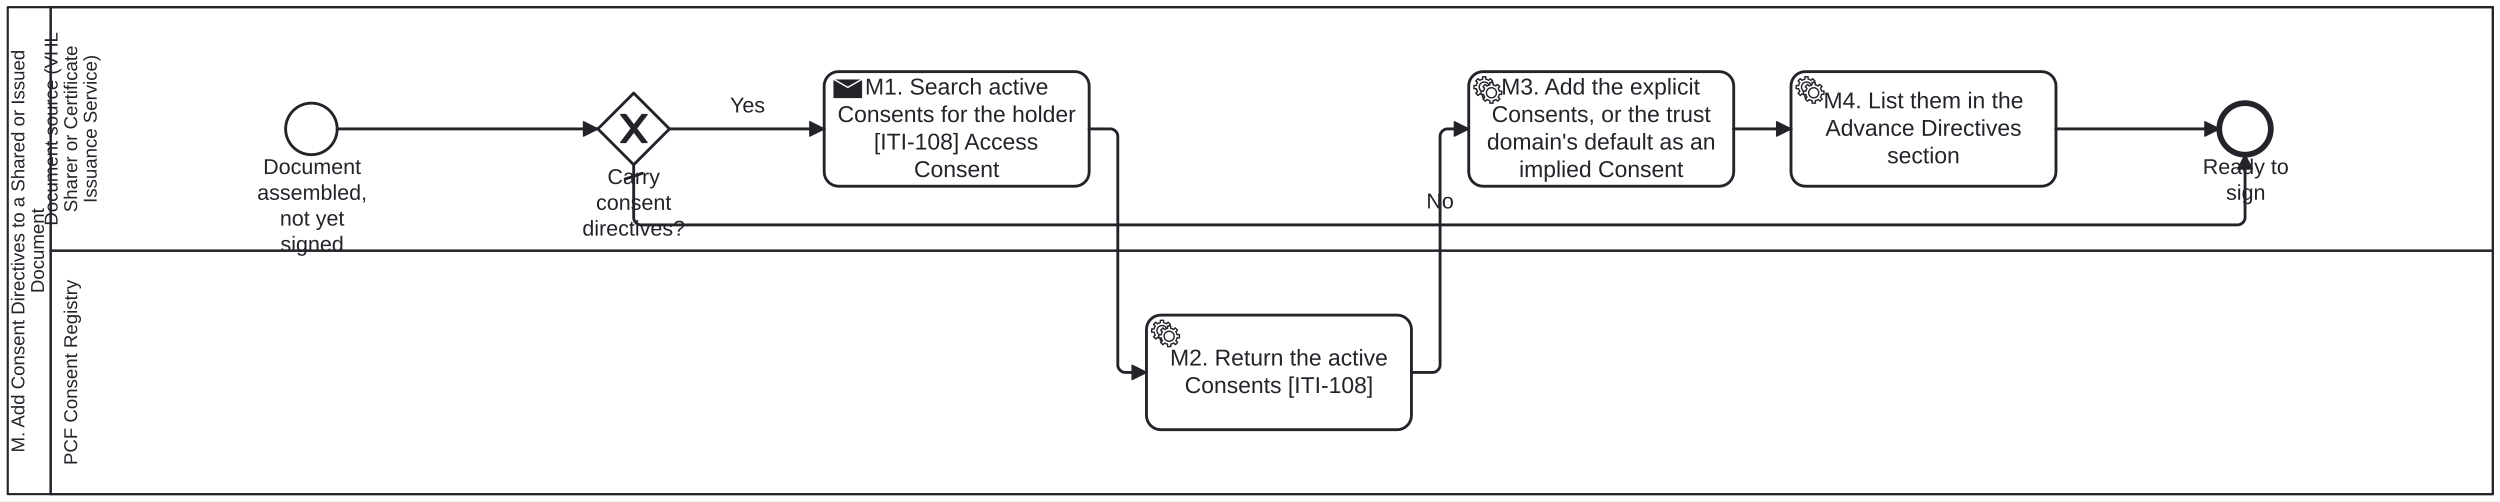
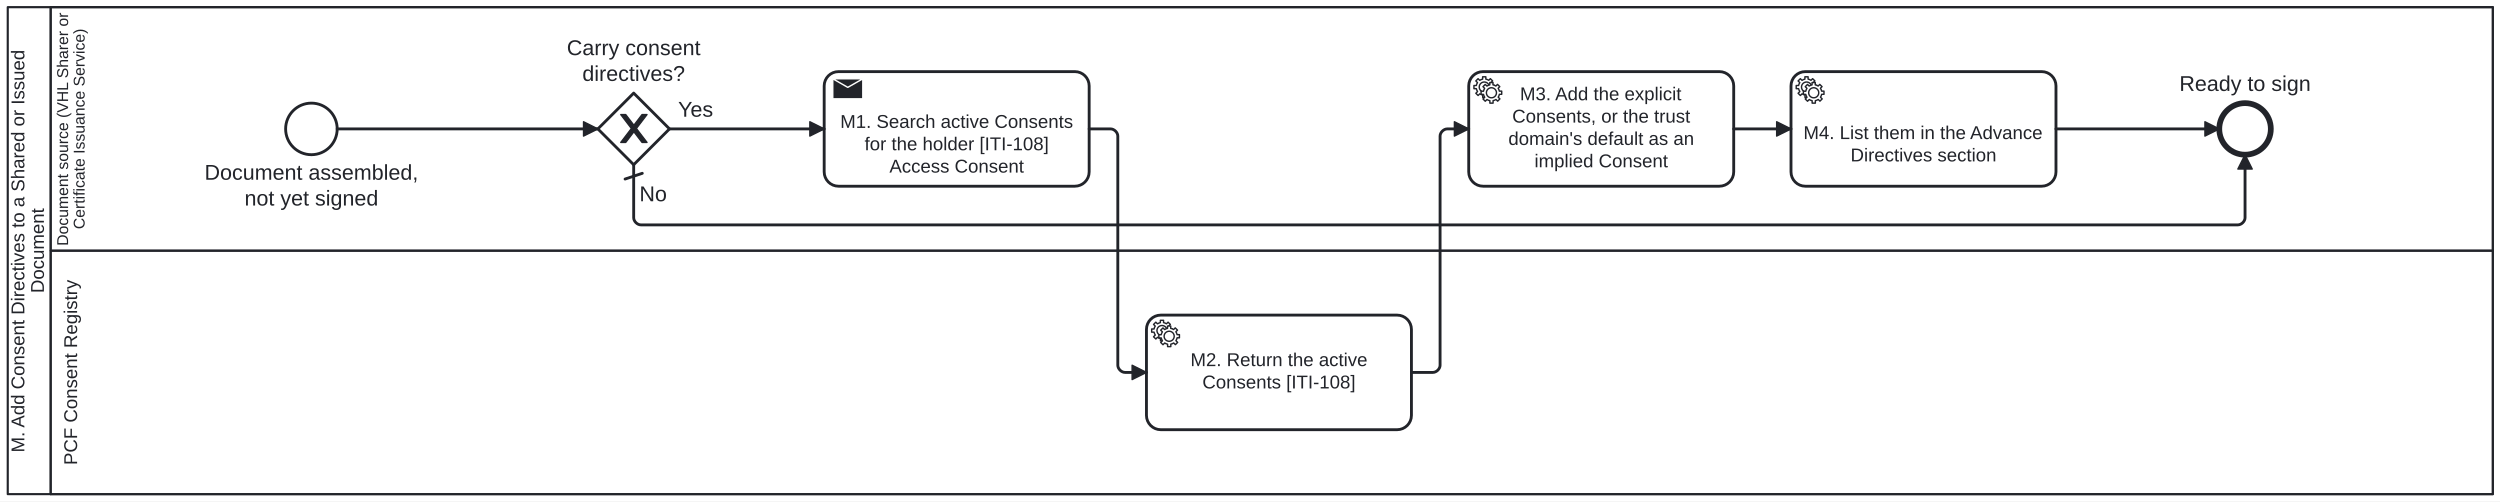
<svg xmlns="http://www.w3.org/2000/svg" width="100%" style="max-width:100%;height:auto" viewBox="114.588 55 1745.412 350" version="1.1">
  <rect x="114.588" y="55" width="1745.412" height="350" fill="#ffffff" />
  <g class="djs-group">
    <g class="djs-element djs-shape" data-element-id="PHW.M.Participant" style="display: block;" transform="matrix(1 0 0 1 120 60)">
      <g class="djs-visual">
        <rect x="0" y="0" width="1735" height="340" rx="0" ry="0" style="stroke-linecap: round; stroke-linejoin: round; stroke: rgb(34, 36, 42); stroke-width: 1.5px; fill: white; fill-opacity: 0.95;" />
        <path style="fill: none; stroke-linecap: round; stroke-linejoin: round; stroke: rgb(34, 36, 42); stroke-width: 1.5px;" d="M30,0L30,340" />
        <text lineHeight="1.05" class="djs-label" transform="matrix(-1.83697e-16 -1 1 -1.83697e-16 0 340)" style="font-family: Arial, sans-serif; font-size: 13px; font-weight: normal; fill: rgb(34, 36, 42);">
-           <tspan x="29.098" y="11.588">M. Add Consent Directives to a Shared or Issued </tspan>
+           <tspan x="29.098" y="11.588">M. Add Consent Directives to a Shared or Issued</tspan>
          <tspan x="140.375" y="25.238">Document</tspan>
        </text>
      </g>
      <rect class="djs-hit djs-hit-all" x="0" y="0" width="1735" height="340" style="fill: none; stroke-opacity: 0; stroke: white; stroke-width: 15px;" />
    </g>
    <g class="djs-children">
      <g class="djs-group">
        <g class="djs-element djs-shape" data-element-id="PHW.Lane.ConsentRegistry" style="display: block;" transform="matrix(1 0 0 1 150 230)">
          <g class="djs-visual">
            <rect x="0" y="0" width="1705" height="170" rx="0" ry="0" style="stroke-linecap: round; stroke-linejoin: round; stroke: rgb(34, 36, 42); stroke-width: 1.5px; fill: white; fill-opacity: 0.25;" />
            <text lineHeight="1.05" class="djs-label" transform="matrix(-1.83697e-16 -1 1 -1.83697e-16 0 170)" style="font-family: Arial, sans-serif; font-size: 13px; font-weight: normal; fill: rgb(34, 36, 42);">
              <tspan x="20.34" y="18.413">PCF Consent Registry</tspan>
            </text>
          </g>
          <rect class="djs-hit djs-hit-all" x="0" y="0" width="1705" height="170" style="fill: none; stroke-opacity: 0; stroke: white; stroke-width: 15px;" />
        </g>
      </g>
      <g class="djs-group">
        <g class="djs-element djs-shape" data-element-id="PHW.Lane.DocumentSource" style="display: block;" transform="matrix(1 0 0 1 150 60)">
          <g class="djs-visual">
            <rect x="0" y="0" width="1705" height="170" rx="0" ry="0" style="stroke-linecap: round; stroke-linejoin: round; stroke: rgb(34, 36, 42); stroke-width: 1.5px; fill: white; fill-opacity: 0.25;" />
-             <text lineHeight="1.05" class="djs-label" transform="matrix(-1.83697e-16 -1 1 -1.83697e-16 0 170)" style="font-family: Arial, sans-serif; font-size: 13px; font-weight: normal; fill: rgb(34, 36, 42);">
-               <tspan x="17.445" y="4.762">Document source (VHL </tspan>
-               <tspan x="26.84" y="18.413">Sharer or Certificate </tspan>
-               <tspan x="33.34" y="32.062">Issuance Service)</tspan>
+             <text lineHeight="1.05" class="djs-label" transform="matrix(-1.83697e-16 -1 1 -1.83697e-16 0 170)" style="font-family: Arial, sans-serif; font-size: 11px; font-weight: normal; fill: rgb(34, 36, 42);">
+               <tspan x="3.384" y="12.113">Document source (VHL Sharer or</tspan>
+               <tspan x="15.001" y="23.663">Certificate Issuance Service)</tspan>
            </text>
          </g>
          <rect class="djs-hit djs-hit-all" x="0" y="0" width="1705" height="170" style="fill: none; stroke-opacity: 0; stroke: white; stroke-width: 15px;" />
        </g>
      </g>
      <g class="djs-group">
        <g class="djs-element djs-shape" data-element-id="PHW.M.Start" style="display: block;" transform="matrix(1 0 0 1 314 127)">
          <g class="djs-visual">
            <circle cx="18" cy="18" r="18" style="stroke-linecap: round; stroke-linejoin: round; stroke: rgb(34, 36, 42); stroke-width: 2px; fill: white; fill-opacity: 0.95;" />
          </g>
          <rect class="djs-hit djs-hit-all" x="0" y="0" width="36" height="36" style="fill: none; stroke-opacity: 0; stroke: white; stroke-width: 15px;" />
        </g>
      </g>
      <g class="djs-group">
-         <g class="djs-element djs-shape" data-element-id="PHW.M.Start_label" style="display: block;" transform="matrix(1 0 0 1 294 163)">
-           <g class="djs-visual">
-             <text lineHeight="1.2" class="djs-label" style="font-family: Arial, sans-serif; font-size: 15px; font-weight: normal; fill: rgb(34, 36, 42);">
-               <tspan x="4.318" y="13.5">Document </tspan>
-               <tspan x="0.147" y="31.5">assembled, </tspan>
-               <tspan x="15.985" y="49.5">not yet </tspan>
-               <tspan x="16.399" y="67.5">signed</tspan>
-             </text>
-           </g>
-           <rect class="djs-hit djs-hit-all" x="0" y="0" width="77" height="72" style="fill: none; stroke-opacity: 0; stroke: white; stroke-width: 15px;" />
+         <g class="djs-element djs-shape" data-element-id="PHW.M.Start_label" style="display: block;" transform="matrix(1 0 0 1 237.375 167)">
+           <g class="djs-visual">
+             <text lineHeight="1.2" class="djs-label" style="font-family: Arial, sans-serif; font-size: 15px; font-weight: normal; fill: rgb(34, 36, 42);">
+               <tspan x="20.006" y="13.5">Document assembled,</tspan>
+               <tspan x="47.926" y="31.5">not yet signed</tspan>
+             </text>
+           </g>
+           <rect class="djs-hit djs-hit-all" x="0" y="0" width="189.25" height="36" style="fill: none; stroke-opacity: 0; stroke: white; stroke-width: 15px;" />
        </g>
      </g>
      <g class="djs-group">
        <g class="djs-element djs-shape" data-element-id="PHW.M.Gateway1" style="display: block;" transform="matrix(1 0 0 1 532 120)">
          <g class="djs-visual">
            <polygon points="25,0 50,25 25,50 0,25" style="stroke-linecap: round; stroke-linejoin: round; stroke: rgb(34, 36, 42); stroke-width: 2px; fill: white; fill-opacity: 0.95;" />
            <path d="m 16,15 7.429,9.714 -7.429,9.714 3.429,0 5.714,-7.464 5.714,7.464 3.429,0 -7.429,-9.714 7.429,-9.714 -3.429,0 -5.714,7.464 -5.714,-7.464 -3.429,0 z" style="fill: rgb(34, 36, 42); stroke-linecap: round; stroke-linejoin: round; stroke: rgb(34, 36, 42); stroke-width: 1px;" />
          </g>
          <rect class="djs-hit djs-hit-all" x="0" y="0" width="50" height="50" style="fill: none; stroke-opacity: 0; stroke: white; stroke-width: 15px;" />
        </g>
      </g>
      <g class="djs-group">
-         <g class="djs-element djs-shape" data-element-id="PHW.M.Gateway1_label" style="display: block;" transform="matrix(1 0 0 1 521 170)">
-           <g class="djs-visual">
-             <text lineHeight="1.2" class="djs-label" style="font-family: Arial, sans-serif; font-size: 15px; font-weight: normal; fill: rgb(34, 36, 42);">
-               <tspan x="17.667" y="13.5">Carry </tspan>
-               <tspan x="9.732" y="31.5">consent </tspan>
-               <tspan x="0.152" y="49.5">directives?</tspan>
-             </text>
-           </g>
-           <rect class="djs-hit djs-hit-all" x="0" y="0" width="72" height="54" style="fill: none; stroke-opacity: 0; stroke: white; stroke-width: 15px;" />
+         <g class="djs-element djs-shape" data-element-id="PHW.M.Gateway1_label" style="display: block;" transform="matrix(1 0 0 1 490.3125 80)">
+           <g class="djs-visual">
+             <text lineHeight="1.2" class="djs-label" style="font-family: Arial, sans-serif; font-size: 15px; font-weight: normal; fill: rgb(34, 36, 42);">
+               <tspan x="20.003" y="13.5">Carry consent</tspan>
+               <tspan x="30.839" y="31.5">directives?</tspan>
+             </text>
+           </g>
+           <rect class="djs-hit djs-hit-all" x="0" y="0" width="133.375" height="36" style="fill: none; stroke-opacity: 0; stroke: white; stroke-width: 15px;" />
        </g>
      </g>
      <g class="djs-group">
        <g class="djs-element djs-shape" data-element-id="PHW.M.1" style="display: block;" transform="matrix(1 0 0 1 690 105)">
          <g class="djs-visual">
            <rect x="0" y="0" width="185" height="80" rx="10" ry="10" style="stroke-linecap: round; stroke-linejoin: round; stroke: rgb(34, 36, 42); stroke-width: 2px; fill: white; fill-opacity: 0.95;" />
-             <text lineHeight="1.2" class="djs-label" style="font-family: Arial, sans-serif; font-size: 16px; font-weight: normal; fill: rgb(34, 36, 42);">
-               <tspan x="28.473" y="16">M1. Search active </tspan>
-               <tspan x="9.34" y="35.2">Consents for the holder</tspan>
-               <tspan x="34.703" y="54.4">[ITI-108] Access </tspan>
-               <tspan x="62.703" y="73.6">Consent</tspan>
+             <text lineHeight="1.2" class="djs-label" transform="translate(0 27.6)" style="font-family: Arial, sans-serif; font-size: 13px; font-weight: normal; fill: rgb(34, 36, 42);">
+               <tspan x="11.212" y="11.7">M1. Search active Consents</tspan>
+               <tspan x="28.189" y="27.3">for the holder [ITI-108]</tspan>
+               <tspan x="45.534" y="42.9">Access Consent</tspan>
            </text>
            <path d="m 5.985,4.998 l 0,14 l 21,0 l 0,-14 z l 10.5,6 l 10.5,-6" style="fill: rgb(34, 36, 42); stroke-linecap: round; stroke-linejoin: round; stroke: white; stroke-width: 1px;" />
          </g>
          <rect class="djs-hit djs-hit-all" x="0" y="0" width="185" height="80" style="fill: none; stroke-opacity: 0; stroke: white; stroke-width: 15px;" />
        </g>
      </g>
      <g class="djs-group">
        <g class="djs-element djs-shape" data-element-id="PHW.M.2" style="display: block;" transform="matrix(1 0 0 1 915 275)">
          <g class="djs-visual">
            <rect x="0" y="0" width="185" height="80" rx="10" ry="10" style="stroke-linecap: round; stroke-linejoin: round; stroke: rgb(34, 36, 42); stroke-width: 2px; fill: white; fill-opacity: 0.95;" />
-             <text lineHeight="1.2" class="djs-label" style="font-family: Arial, sans-serif; font-size: 16px; font-weight: normal; fill: rgb(34, 36, 42);">
-               <tspan x="16.465" y="35.2">M2. Return the active </tspan>
-               <tspan x="26.691" y="54.4">Consents [ITI-108]</tspan>
+             <text lineHeight="1.2" class="djs-label" transform="translate(0 23.9)" style="font-family: Arial, sans-serif; font-size: 13px; font-weight: normal; fill: rgb(34, 36, 42);">
+               <tspan x="30.721" y="11.7">M2. Return the active</tspan>
+               <tspan x="39.031" y="27.3">Consents [ITI-108]</tspan>
            </text>
            <circle cx="5" cy="5" r="5" transform="translate(6, 6)" style="stroke-linecap: round; stroke-linejoin: round; stroke: none; stroke-width: 2px; fill: white;" />
            <path d="m 12,18 v -1.713 c 0.352,-0.07 0.704,-0.178 1.048,-0.321 0.344,-0.145 0.666,-0.321 0.966,-0.521 l 1.194,1.18 1.567,-1.577 -1.195,-1.18 c 0.403,-0.614 0.683,-1.299 0.825,-2.018 l 1.622,-0.01 v -2.22 l -1.637,0.01 c -0.073,-0.352 -0.178,-0.7 -0.324,-1.044 -0.145,-0.344 -0.321,-0.664 -0.523,-0.962 l 1.131,-1.136 -1.583,-1.563 -1.13,1.136 c -0.614,-0.401 -1.303,-0.681 -2.023,-0.822 l 0.009,-1.619 h -2.241 l 0.004,1.631 c -0.354,0.074 -0.705,0.18 -1.05,0.324 -0.344,0.144 -0.665,0.321 -0.964,0.52 l -1.17,-1.158 -1.567,1.579 1.168,1.157 c -0.403,0.613 -0.683,1.298 -0.825,2.017 l -1.659,0.003 v 2.222 l 1.672,-0.006 c 0.073,0.351 0.18,0.702 0.324,1.045 0.145,0.344 0.321,0.664 0.523,0.961 l -1.199,1.197 1.584,1.56 1.196,-1.193 c 0.614,0.403 1.303,0.682 2.023,0.823 l 7.19e-4,1.699 h 2.227 z m 0.221,-3.996 c -1.789,0.75 -3.858,-0.093 -4.61,-1.874 -0.752,-1.783 0.091,-3.846 1.88,-4.596 1.788,-0.749 3.857,0.093 4.609,1.874 0.752,1.782 -0.091,3.846 -1.88,4.596 z" style="fill: white; stroke-linecap: round; stroke-linejoin: round; stroke: rgb(34, 36, 42); stroke-width: 1px;" />
            <circle cx="5" cy="5" r="5" transform="translate(11, 10)" style="stroke-linecap: round; stroke-linejoin: round; stroke: none; stroke-width: 2px; fill: white;" />
            <path d="m 17,22 v -1.713 c 0.352,-0.07 0.704,-0.178 1.048,-0.321 0.344,-0.145 0.666,-0.321 0.966,-0.521 l 1.194,1.18 1.567,-1.577 -1.195,-1.18 c 0.403,-0.614 0.683,-1.299 0.825,-2.018 l 1.622,-0.01 v -2.22 l -1.637,0.01 c -0.073,-0.352 -0.178,-0.7 -0.324,-1.044 -0.145,-0.344 -0.321,-0.664 -0.523,-0.962 l 1.131,-1.136 -1.583,-1.563 -1.13,1.136 c -0.614,-0.401 -1.303,-0.681 -2.023,-0.822 l 0.009,-1.619 h -2.241 l 0.004,1.631 c -0.354,0.074 -0.705,0.18 -1.05,0.324 -0.344,0.144 -0.665,0.321 -0.964,0.52 l -1.17,-1.158 -1.567,1.579 1.168,1.157 c -0.403,0.613 -0.683,1.298 -0.825,2.017 l -1.659,0.003 v 2.222 l 1.672,-0.006 c 0.073,0.351 0.18,0.702 0.324,1.045 0.145,0.344 0.321,0.664 0.523,0.961 l -1.199,1.197 1.584,1.56 1.196,-1.193 c 0.614,0.403 1.303,0.682 2.023,0.823 l 7.19e-4,1.699 h 2.227 z m 0.221,-3.996 c -1.789,0.75 -3.858,-0.093 -4.61,-1.874 -0.752,-1.783 0.091,-3.846 1.88,-4.596 1.788,-0.749 3.857,0.093 4.609,1.874 0.752,1.782 -0.091,3.846 -1.88,4.596 z" style="fill: white; stroke-linecap: round; stroke-linejoin: round; stroke: rgb(34, 36, 42); stroke-width: 1px;" />
          </g>
          <rect class="djs-hit djs-hit-all" x="0" y="0" width="185" height="80" style="fill: none; stroke-opacity: 0; stroke: white; stroke-width: 15px;" />
        </g>
      </g>
      <g class="djs-group">
        <g class="djs-element djs-shape" data-element-id="PHW.M.3" style="display: block;" transform="matrix(1 0 0 1 1140 105)">
          <g class="djs-visual">
            <rect x="0" y="0" width="185" height="80" rx="10" ry="10" style="stroke-linecap: round; stroke-linejoin: round; stroke: rgb(34, 36, 42); stroke-width: 2px; fill: white; fill-opacity: 0.95;" />
-             <text lineHeight="1.2" class="djs-label" style="font-family: Arial, sans-serif; font-size: 16px; font-weight: normal; fill: rgb(34, 36, 42);">
-               <tspan x="22.688" y="16">M3. Add the explicit </tspan>
-               <tspan x="16.02" y="35.2">Consents, or the trust </tspan>
-               <tspan x="12.699" y="54.4">domain's default as an </tspan>
-               <tspan x="35.137" y="73.6">implied Consent</tspan>
+             <text lineHeight="1.2" class="djs-label" transform="translate(0 8.3)" style="font-family: Arial, sans-serif; font-size: 13px; font-weight: normal; fill: rgb(34, 36, 42);">
+               <tspan x="35.777" y="11.7">M3. Add the explicit</tspan>
+               <tspan x="30.36" y="27.3">Consents, or the trust</tspan>
+               <tspan x="27.662" y="42.9">domain's default as an</tspan>
+               <tspan x="45.892" y="58.5">implied Consent</tspan>
            </text>
            <circle cx="5" cy="5" r="5" transform="translate(6, 6)" style="stroke-linecap: round; stroke-linejoin: round; stroke: none; stroke-width: 2px; fill: white;" />
            <path d="m 12,18 v -1.713 c 0.352,-0.07 0.704,-0.178 1.048,-0.321 0.344,-0.145 0.666,-0.321 0.966,-0.521 l 1.194,1.18 1.567,-1.577 -1.195,-1.18 c 0.403,-0.614 0.683,-1.299 0.825,-2.018 l 1.622,-0.01 v -2.22 l -1.637,0.01 c -0.073,-0.352 -0.178,-0.7 -0.324,-1.044 -0.145,-0.344 -0.321,-0.664 -0.523,-0.962 l 1.131,-1.136 -1.583,-1.563 -1.13,1.136 c -0.614,-0.401 -1.303,-0.681 -2.023,-0.822 l 0.009,-1.619 h -2.241 l 0.004,1.631 c -0.354,0.074 -0.705,0.18 -1.05,0.324 -0.344,0.144 -0.665,0.321 -0.964,0.52 l -1.17,-1.158 -1.567,1.579 1.168,1.157 c -0.403,0.613 -0.683,1.298 -0.825,2.017 l -1.659,0.003 v 2.222 l 1.672,-0.006 c 0.073,0.351 0.18,0.702 0.324,1.045 0.145,0.344 0.321,0.664 0.523,0.961 l -1.199,1.197 1.584,1.56 1.196,-1.193 c 0.614,0.403 1.303,0.682 2.023,0.823 l 7.19e-4,1.699 h 2.227 z m 0.221,-3.996 c -1.789,0.75 -3.858,-0.093 -4.61,-1.874 -0.752,-1.783 0.091,-3.846 1.88,-4.596 1.788,-0.749 3.857,0.093 4.609,1.874 0.752,1.782 -0.091,3.846 -1.88,4.596 z" style="fill: white; stroke-linecap: round; stroke-linejoin: round; stroke: rgb(34, 36, 42); stroke-width: 1px;" />
            <circle cx="5" cy="5" r="5" transform="translate(11, 10)" style="stroke-linecap: round; stroke-linejoin: round; stroke: none; stroke-width: 2px; fill: white;" />
            <path d="m 17,22 v -1.713 c 0.352,-0.07 0.704,-0.178 1.048,-0.321 0.344,-0.145 0.666,-0.321 0.966,-0.521 l 1.194,1.18 1.567,-1.577 -1.195,-1.18 c 0.403,-0.614 0.683,-1.299 0.825,-2.018 l 1.622,-0.01 v -2.22 l -1.637,0.01 c -0.073,-0.352 -0.178,-0.7 -0.324,-1.044 -0.145,-0.344 -0.321,-0.664 -0.523,-0.962 l 1.131,-1.136 -1.583,-1.563 -1.13,1.136 c -0.614,-0.401 -1.303,-0.681 -2.023,-0.822 l 0.009,-1.619 h -2.241 l 0.004,1.631 c -0.354,0.074 -0.705,0.18 -1.05,0.324 -0.344,0.144 -0.665,0.321 -0.964,0.52 l -1.17,-1.158 -1.567,1.579 1.168,1.157 c -0.403,0.613 -0.683,1.298 -0.825,2.017 l -1.659,0.003 v 2.222 l 1.672,-0.006 c 0.073,0.351 0.18,0.702 0.324,1.045 0.145,0.344 0.321,0.664 0.523,0.961 l -1.199,1.197 1.584,1.56 1.196,-1.193 c 0.614,0.403 1.303,0.682 2.023,0.823 l 7.19e-4,1.699 h 2.227 z m 0.221,-3.996 c -1.789,0.75 -3.858,-0.093 -4.61,-1.874 -0.752,-1.783 0.091,-3.846 1.88,-4.596 1.788,-0.749 3.857,0.093 4.609,1.874 0.752,1.782 -0.091,3.846 -1.88,4.596 z" style="fill: white; stroke-linecap: round; stroke-linejoin: round; stroke: rgb(34, 36, 42); stroke-width: 1px;" />
          </g>
          <rect class="djs-hit djs-hit-all" x="0" y="0" width="185" height="80" style="fill: none; stroke-opacity: 0; stroke: white; stroke-width: 15px;" />
        </g>
      </g>
      <g class="djs-group">
        <g class="djs-element djs-shape" data-element-id="PHW.M.4" style="display: block;" transform="matrix(1 0 0 1 1365 105)">
          <g class="djs-visual">
            <rect x="0" y="0" width="185" height="80" rx="10" ry="10" style="stroke-linecap: round; stroke-linejoin: round; stroke: rgb(34, 36, 42); stroke-width: 2px; fill: white; fill-opacity: 0.95;" />
-             <text lineHeight="1.2" class="djs-label" style="font-family: Arial, sans-serif; font-size: 16px; font-weight: normal; fill: rgb(34, 36, 42);">
-               <tspan x="22.691" y="25.6">M4. List them in the </tspan>
-               <tspan x="24.027" y="44.8">Advance Directives </tspan>
-               <tspan x="67.152" y="64">section</tspan>
+             <text lineHeight="1.2" class="djs-label" transform="translate(0 35.4)" style="font-family: Arial, sans-serif; font-size: 13px; font-weight: normal; fill: rgb(34, 36, 42);">
+               <tspan x="8.679" y="11.7">M4. List them in the Advance</tspan>
+               <tspan x="41.566" y="27.3">Directives section</tspan>
            </text>
            <circle cx="5" cy="5" r="5" transform="translate(6, 6)" style="stroke-linecap: round; stroke-linejoin: round; stroke: none; stroke-width: 2px; fill: white;" />
            <path d="m 12,18 v -1.713 c 0.352,-0.07 0.704,-0.178 1.048,-0.321 0.344,-0.145 0.666,-0.321 0.966,-0.521 l 1.194,1.18 1.567,-1.577 -1.195,-1.18 c 0.403,-0.614 0.683,-1.299 0.825,-2.018 l 1.622,-0.01 v -2.22 l -1.637,0.01 c -0.073,-0.352 -0.178,-0.7 -0.324,-1.044 -0.145,-0.344 -0.321,-0.664 -0.523,-0.962 l 1.131,-1.136 -1.583,-1.563 -1.13,1.136 c -0.614,-0.401 -1.303,-0.681 -2.023,-0.822 l 0.009,-1.619 h -2.241 l 0.004,1.631 c -0.354,0.074 -0.705,0.18 -1.05,0.324 -0.344,0.144 -0.665,0.321 -0.964,0.52 l -1.17,-1.158 -1.567,1.579 1.168,1.157 c -0.403,0.613 -0.683,1.298 -0.825,2.017 l -1.659,0.003 v 2.222 l 1.672,-0.006 c 0.073,0.351 0.18,0.702 0.324,1.045 0.145,0.344 0.321,0.664 0.523,0.961 l -1.199,1.197 1.584,1.56 1.196,-1.193 c 0.614,0.403 1.303,0.682 2.023,0.823 l 7.19e-4,1.699 h 2.227 z m 0.221,-3.996 c -1.789,0.75 -3.858,-0.093 -4.61,-1.874 -0.752,-1.783 0.091,-3.846 1.88,-4.596 1.788,-0.749 3.857,0.093 4.609,1.874 0.752,1.782 -0.091,3.846 -1.88,4.596 z" style="fill: white; stroke-linecap: round; stroke-linejoin: round; stroke: rgb(34, 36, 42); stroke-width: 1px;" />
            <circle cx="5" cy="5" r="5" transform="translate(11, 10)" style="stroke-linecap: round; stroke-linejoin: round; stroke: none; stroke-width: 2px; fill: white;" />
            <path d="m 17,22 v -1.713 c 0.352,-0.07 0.704,-0.178 1.048,-0.321 0.344,-0.145 0.666,-0.321 0.966,-0.521 l 1.194,1.18 1.567,-1.577 -1.195,-1.18 c 0.403,-0.614 0.683,-1.299 0.825,-2.018 l 1.622,-0.01 v -2.22 l -1.637,0.01 c -0.073,-0.352 -0.178,-0.7 -0.324,-1.044 -0.145,-0.344 -0.321,-0.664 -0.523,-0.962 l 1.131,-1.136 -1.583,-1.563 -1.13,1.136 c -0.614,-0.401 -1.303,-0.681 -2.023,-0.822 l 0.009,-1.619 h -2.241 l 0.004,1.631 c -0.354,0.074 -0.705,0.18 -1.05,0.324 -0.344,0.144 -0.665,0.321 -0.964,0.52 l -1.17,-1.158 -1.567,1.579 1.168,1.157 c -0.403,0.613 -0.683,1.298 -0.825,2.017 l -1.659,0.003 v 2.222 l 1.672,-0.006 c 0.073,0.351 0.18,0.702 0.324,1.045 0.145,0.344 0.321,0.664 0.523,0.961 l -1.199,1.197 1.584,1.56 1.196,-1.193 c 0.614,0.403 1.303,0.682 2.023,0.823 l 7.19e-4,1.699 h 2.227 z m 0.221,-3.996 c -1.789,0.75 -3.858,-0.093 -4.61,-1.874 -0.752,-1.783 0.091,-3.846 1.88,-4.596 1.788,-0.749 3.857,0.093 4.609,1.874 0.752,1.782 -0.091,3.846 -1.88,4.596 z" style="fill: white; stroke-linecap: round; stroke-linejoin: round; stroke: rgb(34, 36, 42); stroke-width: 1px;" />
          </g>
          <rect class="djs-hit djs-hit-all" x="0" y="0" width="185" height="80" style="fill: none; stroke-opacity: 0; stroke: white; stroke-width: 15px;" />
        </g>
      </g>
      <g class="djs-group">
        <g class="djs-element djs-shape" data-element-id="PHW.M.End" style="display: block;" transform="matrix(1 0 0 1 1664 127)">
          <g class="djs-visual">
            <circle cx="18" cy="18" r="18" style="stroke-linecap: round; stroke-linejoin: round; stroke: rgb(34, 36, 42); stroke-width: 4px; fill: white; fill-opacity: 0.95;" />
          </g>
          <rect class="djs-hit djs-hit-all" x="0" y="0" width="36" height="36" style="fill: none; stroke-opacity: 0; stroke: white; stroke-width: 15px;" />
        </g>
      </g>
      <g class="djs-group">
-         <g class="djs-element djs-shape" data-element-id="PHW.M.End_label" style="display: block;" transform="matrix(1 0 0 1 1652 163)">
-           <g class="djs-visual">
-             <text lineHeight="1.2" class="djs-label" style="font-family: Arial, sans-serif; font-size: 15px; font-weight: normal; fill: rgb(34, 36, 42);">
-               <tspan x="0.482" y="13.5">Ready to</tspan>
-               <tspan x="16.741" y="31.5">sign</tspan>
-             </text>
-           </g>
-           <rect class="djs-hit djs-hit-all" x="0" y="0" width="61" height="36" style="fill: none; stroke-opacity: 0; stroke: white; stroke-width: 15px;" />
+         <g class="djs-element djs-shape" data-element-id="PHW.M.End_label" style="display: block;" transform="matrix(1 0 0 1 1616.133 105)">
+           <g class="djs-visual">
+             <text lineHeight="1.2" class="djs-label" style="font-family: Arial, sans-serif; font-size: 15px; font-weight: normal; fill: rgb(34, 36, 42);">
+               <tspan x="20.007" y="13.5">Ready to sign</tspan>
+             </text>
+           </g>
+           <rect class="djs-hit djs-hit-all" x="0" y="0" width="131.734" height="18" style="fill: none; stroke-opacity: 0; stroke: white; stroke-width: 15px;" />
        </g>
      </g>
      <g class="djs-group">
        <g class="djs-element djs-connection" data-element-id="PHW.M.Flow1" style="display: block;">
          <g class="djs-visual">
            <defs>
              <marker id="bpmn-marker-1" viewBox="0 0 20 20" refX="11" refY="10" markerWidth="10" markerHeight="10" orient="auto">
                <path d="M 1 5 L 11 10 L 1 15 Z" style="stroke-linecap: round; stroke-linejoin: round; stroke: rgb(34, 36, 42); stroke-width: 1px; fill: rgb(34, 36, 42);" />
              </marker>
            </defs>
            <path data-corner-radius="5" style="fill: none; stroke-linecap: round; stroke-linejoin: round; stroke: rgb(34, 36, 42); stroke-width: 2px; marker-end: url('#bpmn-marker-1');" d="M350,145L532,145" />
          </g>
          <path d="M350,145L532,145" class="djs-hit djs-hit-stroke" style="fill: none; stroke-opacity: 0; stroke: white; stroke-width: 15px;" />
        </g>
      </g>
      <g class="djs-group">
        <g class="djs-element djs-connection" data-element-id="PHW.M.Flow2" style="display: block;">
          <g class="djs-visual">
            <defs>
              <marker id="bpmn-marker-2" viewBox="0 0 20 20" refX="11" refY="10" markerWidth="10" markerHeight="10" orient="auto">
                <path d="M 1 5 L 11 10 L 1 15 Z" style="stroke-linecap: round; stroke-linejoin: round; stroke: rgb(34, 36, 42); stroke-width: 1px; fill: rgb(34, 36, 42);" />
              </marker>
            </defs>
            <path data-corner-radius="5" style="fill: none; stroke-linecap: round; stroke-linejoin: round; stroke: rgb(34, 36, 42); stroke-width: 2px; marker-end: url('#bpmn-marker-2');" d="M582,145L690,145" />
          </g>
          <path d="M582,145L690,145" class="djs-hit djs-hit-stroke" style="fill: none; stroke-opacity: 0; stroke: white; stroke-width: 15px;" />
        </g>
      </g>
      <g class="djs-group">
-         <g class="djs-element djs-shape" data-element-id="PHW.M.Flow2_label" style="display: block;" transform="matrix(1 0 0 1 624 120)">
-           <g class="djs-visual">
-             <text lineHeight="1.2" class="djs-label" style="font-family: Arial, sans-serif; font-size: 15px; font-weight: normal; fill: rgb(34, 36, 42);">
-               <tspan x="0.265" y="13.5">Yes</tspan>
-             </text>
-           </g>
-           <rect class="djs-hit djs-hit-all" x="0" y="0" width="25" height="18" style="fill: none; stroke-opacity: 0; stroke: white; stroke-width: 15px;" />
+         <g class="djs-element djs-shape" data-element-id="PHW.M.Flow2_label" style="display: block;" transform="matrix(1 0 0 1 568 123)">
+           <g class="djs-visual">
+             <text lineHeight="1.2" class="djs-label" style="font-family: Arial, sans-serif; font-size: 15px; font-weight: normal; fill: rgb(34, 36, 42);">
+               <tspan x="20.007" y="13.5">Yes</tspan>
+             </text>
+           </g>
+           <rect class="djs-hit djs-hit-all" x="0" y="0" width="64.484" height="18" style="fill: none; stroke-opacity: 0; stroke: white; stroke-width: 15px;" />
        </g>
      </g>
      <g class="djs-group">
        <g class="djs-element djs-connection" data-element-id="PHW.M.Flow3" style="display: block;">
          <g class="djs-visual">
            <defs>
              <marker id="bpmn-marker-3" viewBox="0 0 20 20" refX="11" refY="10" markerWidth="10" markerHeight="10" orient="auto">
                <path d="M 1 5 L 11 10 L 1 15 Z" style="stroke-linecap: round; stroke-linejoin: round; stroke: rgb(34, 36, 42); stroke-width: 1px; fill: rgb(34, 36, 42);" />
              </marker>
              <marker id="bpmn-marker-4" viewBox="0 0 20 20" refX="0" refY="10" markerWidth="10" markerHeight="10" orient="auto">
                <path d="M 6 4 L 10 16" style="stroke-linecap: round; stroke-linejoin: round; stroke: rgb(34, 36, 42); stroke-width: 2px; fill: none;" />
              </marker>
            </defs>
            <path data-corner-radius="5" style="fill: none; stroke-linecap: round; stroke-linejoin: round; stroke: rgb(34, 36, 42); stroke-width: 2px; marker-end: url('#bpmn-marker-3'); marker-start: url('#bpmn-marker-4');" d="M557,170L557,207C557,209.5,559.5,212,562,212L1677,212C1679.5,212,1682,209.5,1682,207L1682,163" />
          </g>
          <path d="M557,170L557,212L1682,212L1682,163" class="djs-hit djs-hit-stroke" style="fill: none; stroke-opacity: 0; stroke: white; stroke-width: 15px;" />
        </g>
      </g>
      <g class="djs-group">
-         <g class="djs-element djs-shape" data-element-id="PHW.M.Flow3_label" style="display: block;" transform="matrix(1 0 0 1 1110 187)">
-           <g class="djs-visual">
-             <text lineHeight="1.2" class="djs-label" style="font-family: Arial, sans-serif; font-size: 15px; font-weight: normal; fill: rgb(34, 36, 42);">
-               <tspan x="0.413" y="13.5">No</tspan>
-             </text>
-           </g>
-           <rect class="djs-hit djs-hit-all" x="0" y="0" width="20" height="18" style="fill: none; stroke-opacity: 0; stroke: white; stroke-width: 15px;" />
+         <g class="djs-element djs-shape" data-element-id="PHW.M.Flow3_label" style="display: block;" transform="matrix(1 0 0 1 541 182)">
+           <g class="djs-visual">
+             <text lineHeight="1.2" class="djs-label" style="font-family: Arial, sans-serif; font-size: 15px; font-weight: normal; fill: rgb(34, 36, 42);">
+               <tspan x="20.006" y="13.5">No</tspan>
+             </text>
+           </g>
+           <rect class="djs-hit djs-hit-all" x="0" y="0" width="59.188" height="18" style="fill: none; stroke-opacity: 0; stroke: white; stroke-width: 15px;" />
        </g>
      </g>
      <g class="djs-group">
        <g class="djs-element djs-connection" data-element-id="PHW.M.Flow4" style="display: block;">
          <g class="djs-visual">
            <defs>
              <marker id="bpmn-marker-5" viewBox="0 0 20 20" refX="11" refY="10" markerWidth="10" markerHeight="10" orient="auto">
                <path d="M 1 5 L 11 10 L 1 15 Z" style="stroke-linecap: round; stroke-linejoin: round; stroke: rgb(34, 36, 42); stroke-width: 1px; fill: rgb(34, 36, 42);" />
              </marker>
            </defs>
            <path data-corner-radius="5" style="fill: none; stroke-linecap: round; stroke-linejoin: round; stroke: rgb(34, 36, 42); stroke-width: 2px; marker-end: url('#bpmn-marker-5');" d="M875,145L890,145C892.5,145,895,147.5,895,150L895,310C895,312.5,897.5,315,900,315L915,315" />
          </g>
          <path d="M875,145L895,145L895,315L915,315" class="djs-hit djs-hit-stroke" style="fill: none; stroke-opacity: 0; stroke: white; stroke-width: 15px;" />
        </g>
      </g>
      <g class="djs-group">
        <g class="djs-element djs-connection" data-element-id="PHW.M.Flow5" style="display: block;">
          <g class="djs-visual">
            <defs>
              <marker id="bpmn-marker-6" viewBox="0 0 20 20" refX="11" refY="10" markerWidth="10" markerHeight="10" orient="auto">
                <path d="M 1 5 L 11 10 L 1 15 Z" style="stroke-linecap: round; stroke-linejoin: round; stroke: rgb(34, 36, 42); stroke-width: 1px; fill: rgb(34, 36, 42);" />
              </marker>
            </defs>
            <path data-corner-radius="5" style="fill: none; stroke-linecap: round; stroke-linejoin: round; stroke: rgb(34, 36, 42); stroke-width: 2px; marker-end: url('#bpmn-marker-6');" d="M1100,315L1115,315C1117.5,315,1120,312.5,1120,310L1120,150C1120,147.5,1122.5,145,1125,145L1140,145" />
          </g>
          <path d="M1100,315L1120,315L1120,145L1140,145" class="djs-hit djs-hit-stroke" style="fill: none; stroke-opacity: 0; stroke: white; stroke-width: 15px;" />
        </g>
      </g>
      <g class="djs-group">
        <g class="djs-element djs-connection" data-element-id="PHW.M.Flow6" style="display: block;">
          <g class="djs-visual">
            <defs>
              <marker id="bpmn-marker-7" viewBox="0 0 20 20" refX="11" refY="10" markerWidth="10" markerHeight="10" orient="auto">
                <path d="M 1 5 L 11 10 L 1 15 Z" style="stroke-linecap: round; stroke-linejoin: round; stroke: rgb(34, 36, 42); stroke-width: 1px; fill: rgb(34, 36, 42);" />
              </marker>
            </defs>
            <path data-corner-radius="5" style="fill: none; stroke-linecap: round; stroke-linejoin: round; stroke: rgb(34, 36, 42); stroke-width: 2px; marker-end: url('#bpmn-marker-7');" d="M1325,145L1365,145" />
          </g>
          <path d="M1325,145L1365,145" class="djs-hit djs-hit-stroke" style="fill: none; stroke-opacity: 0; stroke: white; stroke-width: 15px;" />
        </g>
      </g>
      <g class="djs-group">
        <g class="djs-element djs-connection" data-element-id="PHW.M.Flow7" style="display: block;">
          <g class="djs-visual">
            <defs>
              <marker id="bpmn-marker-8" viewBox="0 0 20 20" refX="11" refY="10" markerWidth="10" markerHeight="10" orient="auto">
                <path d="M 1 5 L 11 10 L 1 15 Z" style="stroke-linecap: round; stroke-linejoin: round; stroke: rgb(34, 36, 42); stroke-width: 1px; fill: rgb(34, 36, 42);" />
              </marker>
            </defs>
            <path data-corner-radius="5" style="fill: none; stroke-linecap: round; stroke-linejoin: round; stroke: rgb(34, 36, 42); stroke-width: 2px; marker-end: url('#bpmn-marker-8');" d="M1550,145L1664,145" />
          </g>
          <path d="M1550,145L1664,145" class="djs-hit djs-hit-stroke" style="fill: none; stroke-opacity: 0; stroke: white; stroke-width: 15px;" />
        </g>
      </g>
    </g>
  </g>
</svg>
